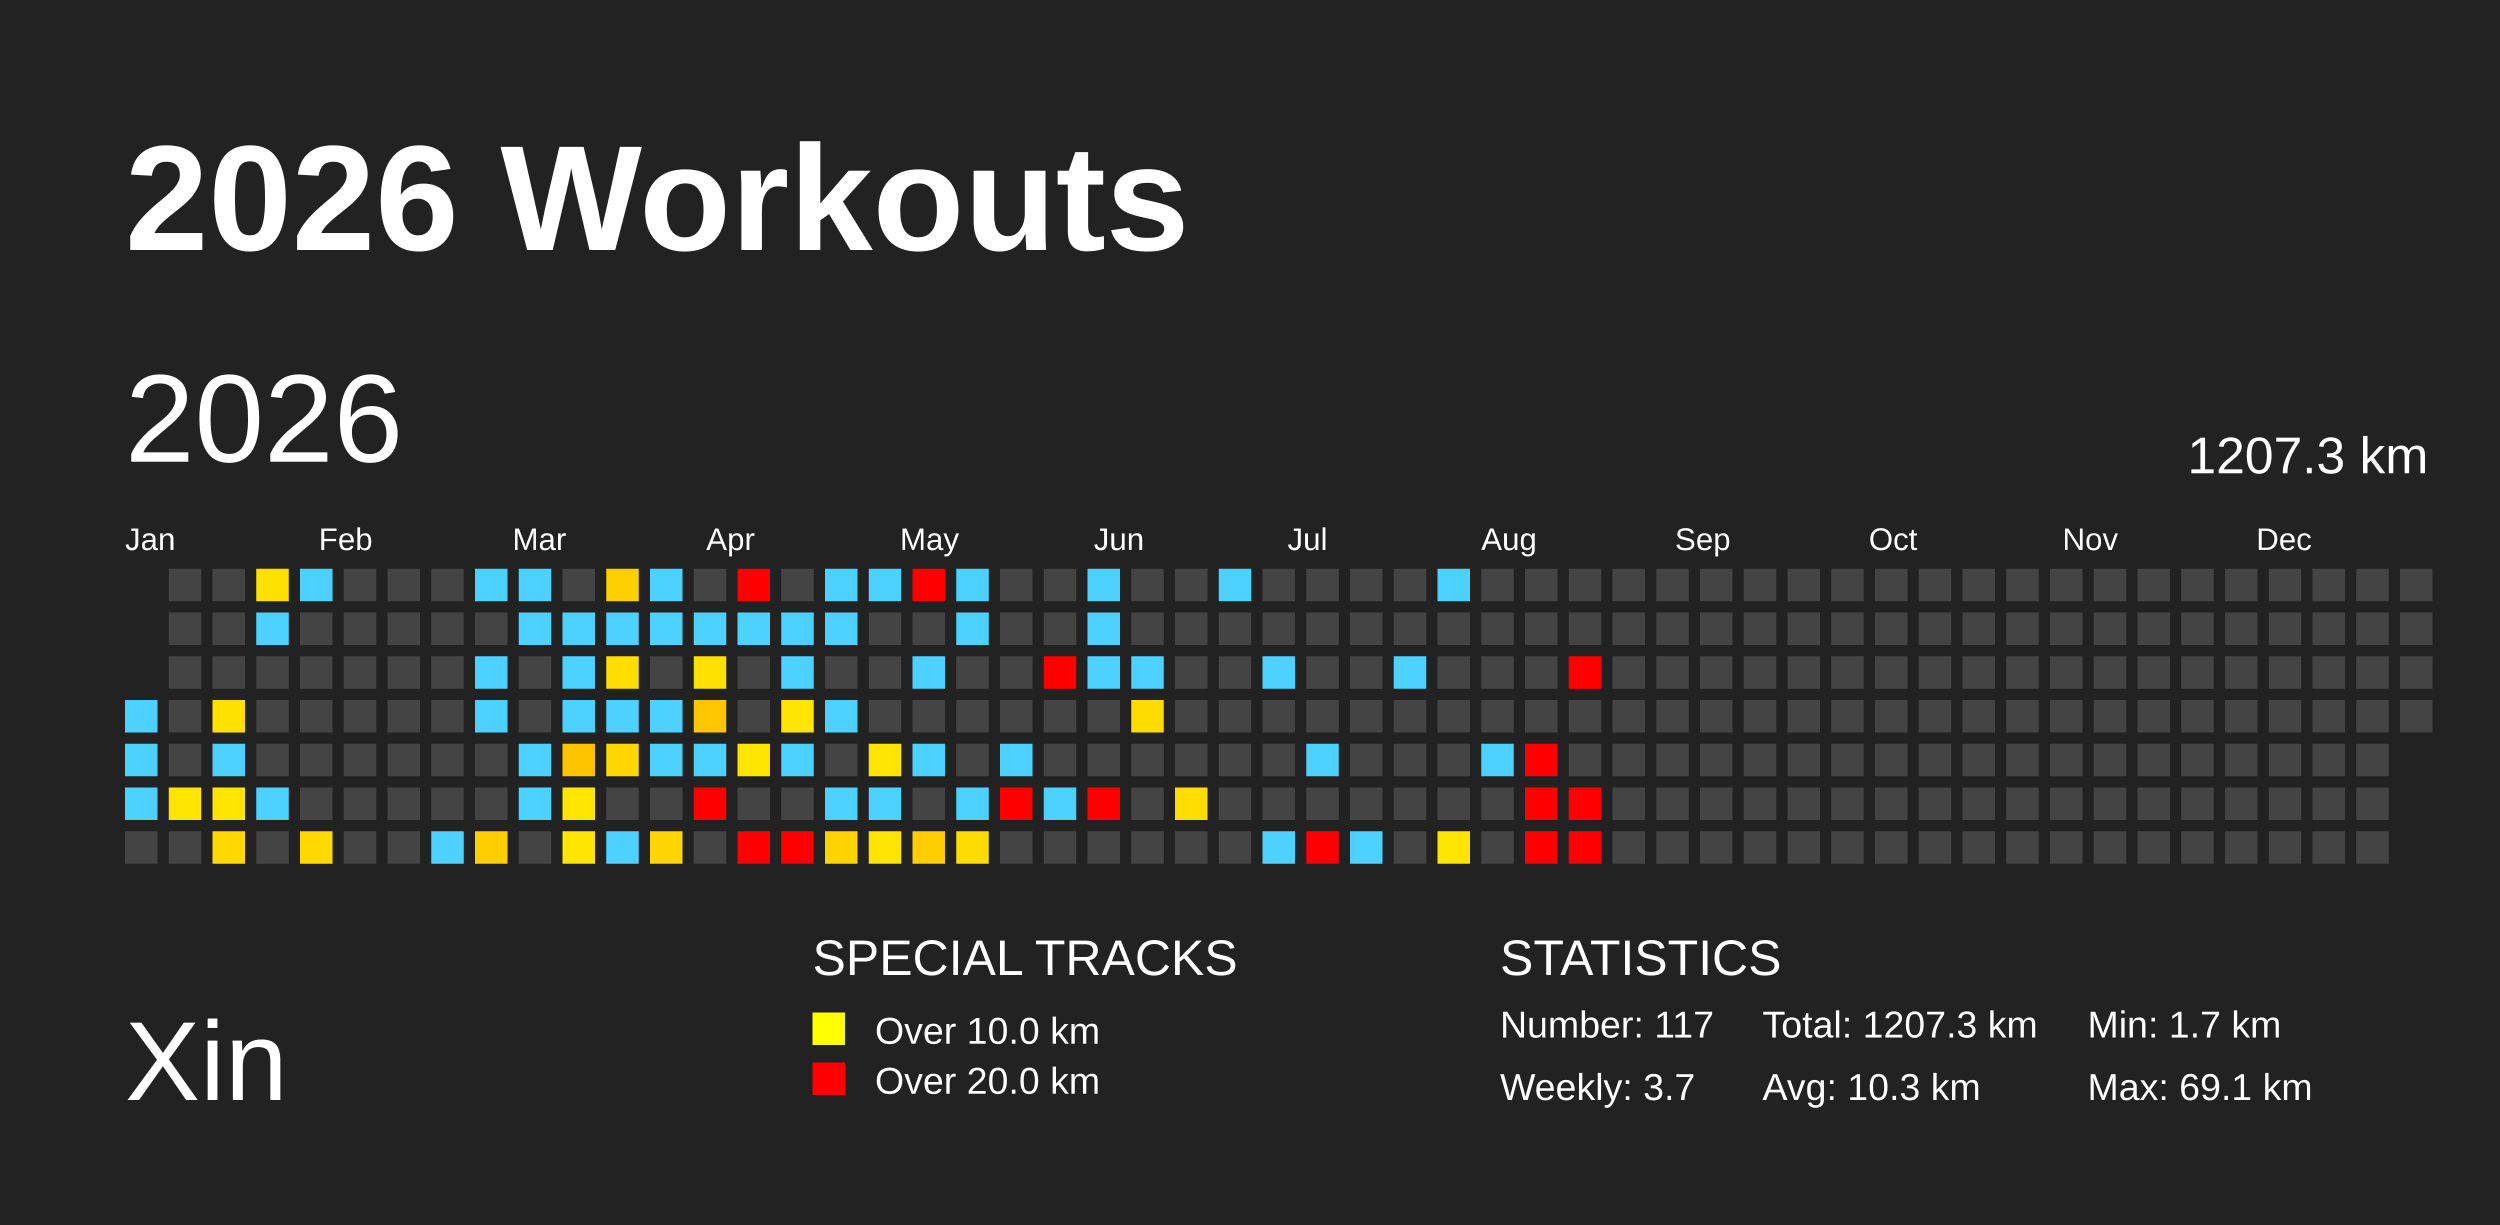
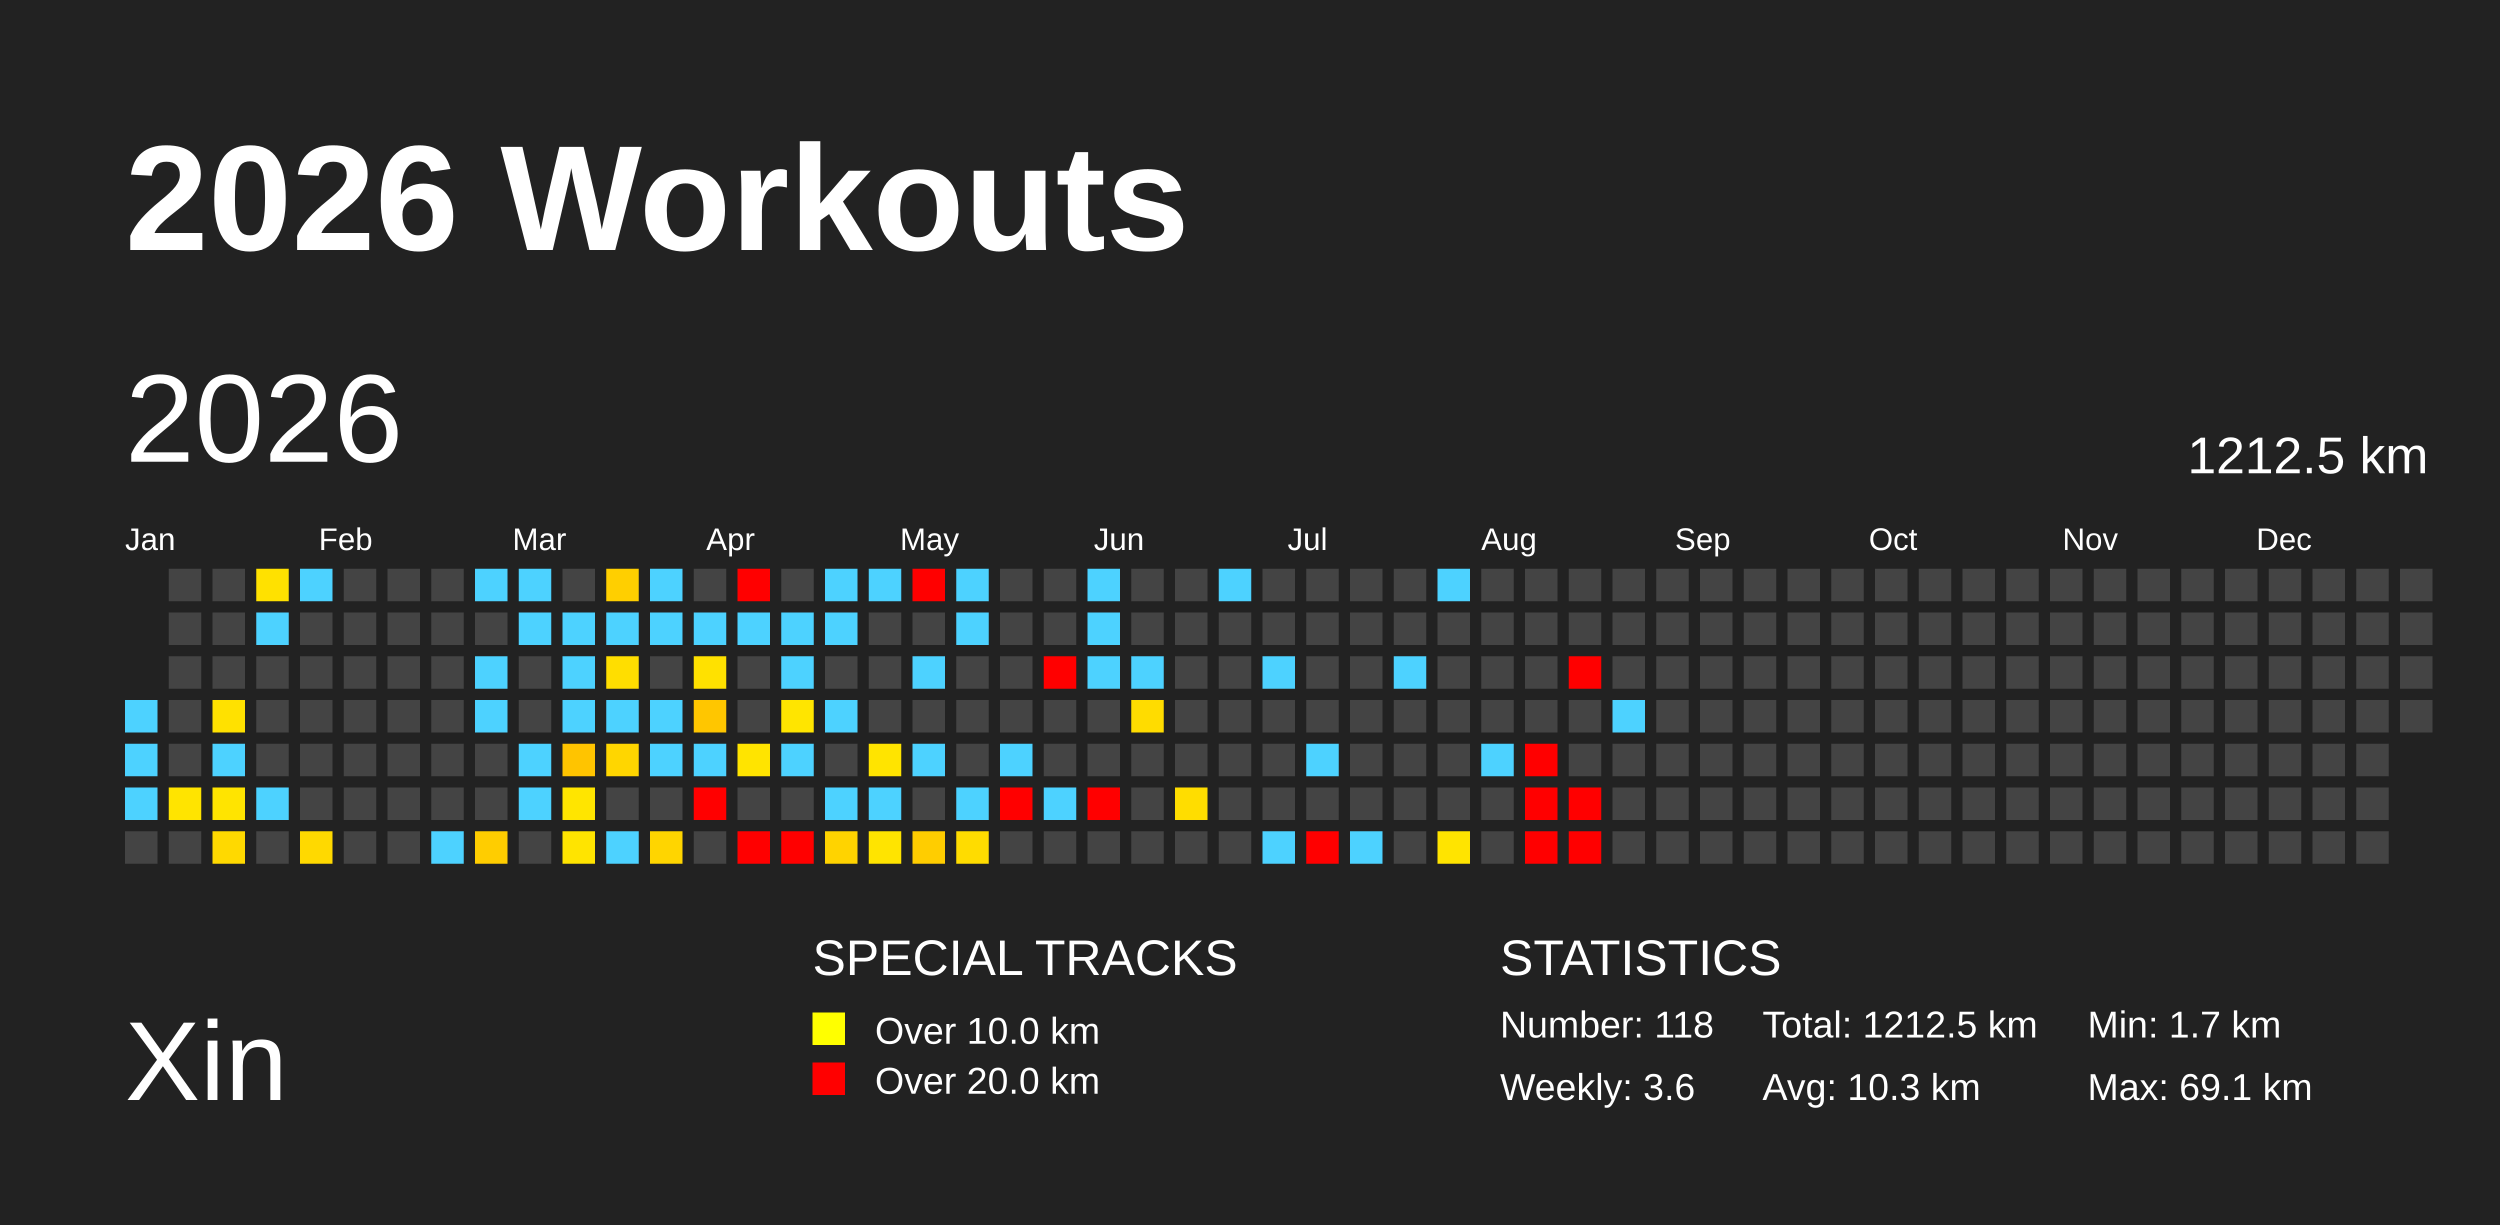
<svg xmlns="http://www.w3.org/2000/svg" baseProfile="full" height="98mm" version="1.1" viewBox="0,0,200,98" width="200mm">
  <defs />
  <rect fill="#222222" height="98" width="200" x="0" y="0" />
  <text fill="#FFFFFF" style="font-size:12px; font-family:Arial; font-weight:bold;" x="10" y="20">2026 Workouts</text>
  <text fill="#FFFFFF" style="font-size:9px; font-family:Arial" x="10" y="88">Xin</text>
  <text fill="#FFFFFF" style="font-size:4px; font-family:Arial" x="65" y="78">SPECIAL TRACKS</text>
  <rect fill="yellow" height="2.6" width="2.6" x="65" y="81" />
  <text fill="#FFFFFF" style="font-size:3px; font-family:Arial" x="70" y="83.5">Over 10.0 km</text>
  <rect fill="red" height="2.6" width="2.6" x="65" y="85" />
  <text fill="#FFFFFF" style="font-size:3px; font-family:Arial" x="70" y="87.5">Over 20.0 km</text>
  <text fill="#FFFFFF" style="font-size:4px; font-family:Arial" x="120" y="78">STATISTICS</text>
-   <text fill="#FFFFFF" style="font-size:3px; font-family:Arial" x="120" y="83">Number: 117</text>
-   <text fill="#FFFFFF" style="font-size:3px; font-family:Arial" x="120" y="88">Weekly: 3.7</text>
-   <text fill="#FFFFFF" style="font-size:3px; font-family:Arial" x="141" y="83">Total: 1207.3 km</text>
+   <text fill="#FFFFFF" style="font-size:3px; font-family:Arial" x="120" y="83">Number: 118</text>
+   <text fill="#FFFFFF" style="font-size:3px; font-family:Arial" x="120" y="88">Weekly: 3.6</text>
+   <text fill="#FFFFFF" style="font-size:3px; font-family:Arial" x="141" y="83">Total: 1212.5 km</text>
  <text fill="#FFFFFF" style="font-size:3px; font-family:Arial" x="141" y="88">Avg: 10.3 km</text>
  <text fill="#FFFFFF" style="font-size:3px; font-family:Arial" x="167" y="83">Min: 1.7 km</text>
  <text fill="#FFFFFF" style="font-size:3px; font-family:Arial" x="167" y="88">Max: 69.1 km</text>
  <text dominant-baseline="hanging" fill="#FFFFFF" style="font-size:10.0px; font-family:Arial;" x="10" y="30">2026</text>
-   <text dominant-baseline="hanging" fill="#FFFFFF" style="font-size:4.125px; font-family:Arial;" x="175" y="35">1207.3 km</text>
+   <text dominant-baseline="hanging" fill="#FFFFFF" style="font-size:4.125px; font-family:Arial;" x="175" y="35">1212.5 km</text>
  <text fill="#FFFFFF" style="font-size:2.5px; font-family:Arial" x="10.0" y="44">Jan</text>
  <text fill="#FFFFFF" style="font-size:2.5px; font-family:Arial" x="25.5" y="44">Feb</text>
  <text fill="#FFFFFF" style="font-size:2.5px; font-family:Arial" x="41.0" y="44">Mar</text>
  <text fill="#FFFFFF" style="font-size:2.5px; font-family:Arial" x="56.5" y="44">Apr</text>
  <text fill="#FFFFFF" style="font-size:2.5px; font-family:Arial" x="72.0" y="44">May</text>
  <text fill="#FFFFFF" style="font-size:2.5px; font-family:Arial" x="87.5" y="44">Jun</text>
  <text fill="#FFFFFF" style="font-size:2.5px; font-family:Arial" x="103.0" y="44">Jul</text>
  <text fill="#FFFFFF" style="font-size:2.5px; font-family:Arial" x="118.5" y="44">Aug</text>
  <text fill="#FFFFFF" style="font-size:2.5px; font-family:Arial" x="134.0" y="44">Sep</text>
  <text fill="#FFFFFF" style="font-size:2.5px; font-family:Arial" x="149.5" y="44">Oct</text>
  <text fill="#FFFFFF" style="font-size:2.5px; font-family:Arial" x="165.0" y="44">Nov</text>
  <text fill="#FFFFFF" style="font-size:2.5px; font-family:Arial" x="180.5" y="44">Dec</text>
  <rect fill="#4dd2ff" height="2.6" width="2.6" x="10.0" y="56.0" />
  <rect fill="#4dd2ff" height="2.6" width="2.6" x="10.0" y="59.5" />
  <rect fill="#4dd2ff" height="2.6" width="2.6" x="10.0" y="63.0" />
  <rect fill="#444444" height="2.6" width="2.6" x="10.0" y="66.5" />
  <rect fill="#444444" height="2.6" width="2.6" x="13.5" y="45.5" />
  <rect fill="#444444" height="2.6" width="2.6" x="13.5" y="49.0" />
  <rect fill="#444444" height="2.6" width="2.6" x="13.5" y="52.5" />
  <rect fill="#444444" height="2.6" width="2.6" x="13.5" y="56.0" />
  <rect fill="#444444" height="2.6" width="2.6" x="13.5" y="59.5" />
  <rect fill="#ffe400" height="2.6" width="2.6" x="13.5" y="63.0" />
  <rect fill="#444444" height="2.6" width="2.6" x="13.5" y="66.5" />
  <rect fill="#444444" height="2.6" width="2.6" x="17.0" y="45.5" />
  <rect fill="#444444" height="2.6" width="2.6" x="17.0" y="49.0" />
  <rect fill="#444444" height="2.6" width="2.6" x="17.0" y="52.5" />
  <rect fill="#ffe100" height="2.6" width="2.6" x="17.0" y="56.0" />
  <rect fill="#4dd2ff" height="2.6" width="2.6" x="17.0" y="59.5" />
  <rect fill="#ffe400" height="2.6" width="2.6" x="17.0" y="63.0" />
  <rect fill="#ffd900" height="2.6" width="2.6" x="17.0" y="66.5" />
  <rect fill="#ffe100" height="2.6" width="2.6" x="20.5" y="45.5" />
  <rect fill="#4dd2ff" height="2.6" width="2.6" x="20.5" y="49.0" />
  <rect fill="#444444" height="2.6" width="2.6" x="20.5" y="52.5" />
  <rect fill="#444444" height="2.6" width="2.6" x="20.5" y="56.0" />
  <rect fill="#444444" height="2.6" width="2.6" x="20.5" y="59.5" />
  <rect fill="#4dd2ff" height="2.6" width="2.6" x="20.5" y="63.0" />
  <rect fill="#444444" height="2.6" width="2.6" x="20.5" y="66.5" />
  <rect fill="#4dd2ff" height="2.6" width="2.6" x="24.0" y="45.5" />
  <rect fill="#444444" height="2.6" width="2.6" x="24.0" y="49.0" />
  <rect fill="#444444" height="2.6" width="2.6" x="24.0" y="52.5" />
  <rect fill="#444444" height="2.6" width="2.6" x="24.0" y="56.0" />
  <rect fill="#444444" height="2.6" width="2.6" x="24.0" y="59.5" />
  <rect fill="#444444" height="2.6" width="2.6" x="24.0" y="63.0" />
  <rect fill="#ffd900" height="2.6" width="2.6" x="24.0" y="66.5" />
  <rect fill="#444444" height="2.6" width="2.6" x="27.5" y="45.5" />
  <rect fill="#444444" height="2.6" width="2.6" x="27.5" y="49.0" />
  <rect fill="#444444" height="2.6" width="2.6" x="27.5" y="52.5" />
  <rect fill="#444444" height="2.6" width="2.6" x="27.5" y="56.0" />
  <rect fill="#444444" height="2.6" width="2.6" x="27.5" y="59.5" />
  <rect fill="#444444" height="2.6" width="2.6" x="27.5" y="63.0" />
  <rect fill="#444444" height="2.6" width="2.6" x="27.5" y="66.5" />
  <rect fill="#444444" height="2.6" width="2.6" x="31.0" y="45.5" />
  <rect fill="#444444" height="2.6" width="2.6" x="31.0" y="49.0" />
  <rect fill="#444444" height="2.6" width="2.6" x="31.0" y="52.5" />
  <rect fill="#444444" height="2.6" width="2.6" x="31.0" y="56.0" />
  <rect fill="#444444" height="2.6" width="2.6" x="31.0" y="59.5" />
  <rect fill="#444444" height="2.6" width="2.6" x="31.0" y="63.0" />
  <rect fill="#444444" height="2.6" width="2.6" x="31.0" y="66.5" />
  <rect fill="#444444" height="2.6" width="2.6" x="34.5" y="45.5" />
  <rect fill="#444444" height="2.6" width="2.6" x="34.5" y="49.0" />
  <rect fill="#444444" height="2.6" width="2.6" x="34.5" y="52.5" />
  <rect fill="#444444" height="2.6" width="2.6" x="34.5" y="56.0" />
  <rect fill="#444444" height="2.6" width="2.6" x="34.5" y="59.5" />
  <rect fill="#444444" height="2.6" width="2.6" x="34.5" y="63.0" />
  <rect fill="#4dd2ff" height="2.6" width="2.6" x="34.5" y="66.5" />
  <rect fill="#4dd2ff" height="2.6" width="2.6" x="38.0" y="45.5" />
  <rect fill="#444444" height="2.6" width="2.6" x="38.0" y="49.0" />
  <rect fill="#4dd2ff" height="2.6" width="2.6" x="38.0" y="52.5" />
  <rect fill="#4dd2ff" height="2.6" width="2.6" x="38.0" y="56.0" />
  <rect fill="#444444" height="2.6" width="2.6" x="38.0" y="59.5" />
  <rect fill="#444444" height="2.6" width="2.6" x="38.0" y="63.0" />
  <rect fill="#ffcd00" height="2.6" width="2.6" x="38.0" y="66.5" />
  <rect fill="#4dd2ff" height="2.6" width="2.6" x="41.5" y="45.5" />
  <rect fill="#4dd2ff" height="2.6" width="2.6" x="41.5" y="49.0" />
  <rect fill="#444444" height="2.6" width="2.6" x="41.5" y="52.5" />
  <rect fill="#444444" height="2.6" width="2.6" x="41.5" y="56.0" />
  <rect fill="#4dd2ff" height="2.6" width="2.6" x="41.5" y="59.5" />
  <rect fill="#4dd2ff" height="2.6" width="2.6" x="41.5" y="63.0" />
  <rect fill="#444444" height="2.6" width="2.6" x="41.5" y="66.5" />
  <rect fill="#444444" height="2.6" width="2.6" x="45.0" y="45.5" />
  <rect fill="#4dd2ff" height="2.6" width="2.6" x="45.0" y="49.0" />
  <rect fill="#4dd2ff" height="2.6" width="2.6" x="45.0" y="52.5" />
  <rect fill="#4dd2ff" height="2.6" width="2.6" x="45.0" y="56.0" />
  <rect fill="#ffc400" height="2.6" width="2.6" x="45.0" y="59.5" />
  <rect fill="#ffe500" height="2.6" width="2.6" x="45.0" y="63.0" />
  <rect fill="#ffe400" height="2.6" width="2.6" x="45.0" y="66.5" />
  <rect fill="#ffcf00" height="2.6" width="2.6" x="48.5" y="45.5" />
  <rect fill="#4dd2ff" height="2.6" width="2.6" x="48.5" y="49.0" />
  <rect fill="#ffde00" height="2.6" width="2.6" x="48.5" y="52.5" />
  <rect fill="#4dd2ff" height="2.6" width="2.6" x="48.5" y="56.0" />
  <rect fill="#ffd600" height="2.6" width="2.6" x="48.5" y="59.5" />
  <rect fill="#444444" height="2.6" width="2.6" x="48.5" y="63.0" />
  <rect fill="#4dd2ff" height="2.6" width="2.6" x="48.5" y="66.5" />
  <rect fill="#4dd2ff" height="2.6" width="2.6" x="52.0" y="45.5" />
  <rect fill="#4dd2ff" height="2.6" width="2.6" x="52.0" y="49.0" />
  <rect fill="#444444" height="2.6" width="2.6" x="52.0" y="52.5" />
  <rect fill="#4dd2ff" height="2.6" width="2.6" x="52.0" y="56.0" />
  <rect fill="#4dd2ff" height="2.6" width="2.6" x="52.0" y="59.5" />
  <rect fill="#444444" height="2.6" width="2.6" x="52.0" y="63.0" />
  <rect fill="#ffd500" height="2.6" width="2.6" x="52.0" y="66.5" />
  <rect fill="#444444" height="2.6" width="2.6" x="55.5" y="45.5" />
  <rect fill="#4dd2ff" height="2.6" width="2.6" x="55.5" y="49.0" />
  <rect fill="#ffe100" height="2.6" width="2.6" x="55.5" y="52.5" />
  <rect fill="#ffc600" height="2.6" width="2.6" x="55.5" y="56.0" />
  <rect fill="#4dd2ff" height="2.6" width="2.6" x="55.5" y="59.5" />
  <rect fill="red" height="2.6" width="2.6" x="55.5" y="63.0" />
  <rect fill="#444444" height="2.6" width="2.6" x="55.5" y="66.5" />
  <rect fill="red" height="2.6" width="2.6" x="59.0" y="45.5" />
  <rect fill="#4dd2ff" height="2.6" width="2.6" x="59.0" y="49.0" />
  <rect fill="#444444" height="2.6" width="2.6" x="59.0" y="52.5" />
  <rect fill="#444444" height="2.6" width="2.6" x="59.0" y="56.0" />
  <rect fill="#ffe400" height="2.6" width="2.6" x="59.0" y="59.5" />
  <rect fill="#444444" height="2.6" width="2.6" x="59.0" y="63.0" />
  <rect fill="red" height="2.6" width="2.6" x="59.0" y="66.5" />
  <rect fill="#444444" height="2.6" width="2.6" x="62.5" y="45.5" />
  <rect fill="#4dd2ff" height="2.6" width="2.6" x="62.5" y="49.0" />
  <rect fill="#4dd2ff" height="2.6" width="2.6" x="62.5" y="52.5" />
  <rect fill="#ffe500" height="2.6" width="2.6" x="62.5" y="56.0" />
  <rect fill="#4dd2ff" height="2.6" width="2.6" x="62.5" y="59.5" />
  <rect fill="#444444" height="2.6" width="2.6" x="62.5" y="63.0" />
  <rect fill="red" height="2.6" width="2.6" x="62.5" y="66.5" />
  <rect fill="#4dd2ff" height="2.6" width="2.6" x="66.0" y="45.5" />
  <rect fill="#4dd2ff" height="2.6" width="2.6" x="66.0" y="49.0" />
  <rect fill="#444444" height="2.6" width="2.6" x="66.0" y="52.5" />
  <rect fill="#4dd2ff" height="2.6" width="2.6" x="66.0" y="56.0" />
  <rect fill="#444444" height="2.6" width="2.6" x="66.0" y="59.5" />
  <rect fill="#4dd2ff" height="2.6" width="2.6" x="66.0" y="63.0" />
  <rect fill="#ffd300" height="2.6" width="2.6" x="66.0" y="66.5" />
  <rect fill="#4dd2ff" height="2.6" width="2.6" x="69.5" y="45.5" />
  <rect fill="#444444" height="2.6" width="2.6" x="69.5" y="49.0" />
  <rect fill="#444444" height="2.6" width="2.6" x="69.5" y="52.5" />
  <rect fill="#444444" height="2.6" width="2.6" x="69.5" y="56.0" />
  <rect fill="#ffe400" height="2.6" width="2.6" x="69.5" y="59.5" />
  <rect fill="#4dd2ff" height="2.6" width="2.6" x="69.5" y="63.0" />
  <rect fill="#ffe400" height="2.6" width="2.6" x="69.5" y="66.5" />
  <rect fill="red" height="2.6" width="2.6" x="73.0" y="45.5" />
  <rect fill="#444444" height="2.6" width="2.6" x="73.0" y="49.0" />
  <rect fill="#4dd2ff" height="2.6" width="2.6" x="73.0" y="52.5" />
  <rect fill="#444444" height="2.6" width="2.6" x="73.0" y="56.0" />
  <rect fill="#4dd2ff" height="2.6" width="2.6" x="73.0" y="59.5" />
  <rect fill="#444444" height="2.6" width="2.6" x="73.0" y="63.0" />
  <rect fill="#ffcd00" height="2.6" width="2.6" x="73.0" y="66.5" />
  <rect fill="#4dd2ff" height="2.6" width="2.6" x="76.5" y="45.5" />
  <rect fill="#4dd2ff" height="2.6" width="2.6" x="76.5" y="49.0" />
  <rect fill="#444444" height="2.6" width="2.6" x="76.5" y="52.5" />
  <rect fill="#444444" height="2.6" width="2.6" x="76.5" y="56.0" />
  <rect fill="#444444" height="2.6" width="2.6" x="76.5" y="59.5" />
  <rect fill="#4dd2ff" height="2.6" width="2.6" x="76.5" y="63.0" />
  <rect fill="#ffdc00" height="2.6" width="2.6" x="76.5" y="66.5" />
  <rect fill="#444444" height="2.6" width="2.6" x="80.0" y="45.5" />
  <rect fill="#444444" height="2.6" width="2.6" x="80.0" y="49.0" />
  <rect fill="#444444" height="2.6" width="2.6" x="80.0" y="52.5" />
  <rect fill="#444444" height="2.6" width="2.6" x="80.0" y="56.0" />
  <rect fill="#4dd2ff" height="2.6" width="2.6" x="80.0" y="59.5" />
  <rect fill="red" height="2.6" width="2.6" x="80.0" y="63.0" />
  <rect fill="#444444" height="2.6" width="2.6" x="80.0" y="66.5" />
  <rect fill="#444444" height="2.6" width="2.6" x="83.5" y="45.5" />
  <rect fill="#444444" height="2.6" width="2.6" x="83.5" y="49.0" />
  <rect fill="red" height="2.6" width="2.6" x="83.5" y="52.5" />
  <rect fill="#444444" height="2.6" width="2.6" x="83.5" y="56.0" />
  <rect fill="#444444" height="2.6" width="2.6" x="83.5" y="59.5" />
  <rect fill="#4dd2ff" height="2.6" width="2.6" x="83.5" y="63.0" />
  <rect fill="#444444" height="2.6" width="2.6" x="83.5" y="66.5" />
  <rect fill="#4dd2ff" height="2.6" width="2.6" x="87.0" y="45.5" />
  <rect fill="#4dd2ff" height="2.6" width="2.6" x="87.0" y="49.0" />
  <rect fill="#4dd2ff" height="2.6" width="2.6" x="87.0" y="52.5" />
  <rect fill="#444444" height="2.6" width="2.6" x="87.0" y="56.0" />
  <rect fill="#444444" height="2.6" width="2.6" x="87.0" y="59.5" />
  <rect fill="red" height="2.6" width="2.6" x="87.0" y="63.0" />
  <rect fill="#444444" height="2.6" width="2.6" x="87.0" y="66.5" />
  <rect fill="#444444" height="2.6" width="2.6" x="90.5" y="45.5" />
  <rect fill="#444444" height="2.6" width="2.6" x="90.5" y="49.0" />
  <rect fill="#4dd2ff" height="2.6" width="2.6" x="90.5" y="52.5" />
  <rect fill="#ffdc00" height="2.6" width="2.6" x="90.5" y="56.0" />
  <rect fill="#444444" height="2.6" width="2.6" x="90.5" y="59.5" />
  <rect fill="#444444" height="2.6" width="2.6" x="90.5" y="63.0" />
  <rect fill="#444444" height="2.6" width="2.6" x="90.5" y="66.5" />
  <rect fill="#444444" height="2.6" width="2.6" x="94.0" y="45.5" />
  <rect fill="#444444" height="2.6" width="2.6" x="94.0" y="49.0" />
  <rect fill="#444444" height="2.6" width="2.6" x="94.0" y="52.5" />
  <rect fill="#444444" height="2.6" width="2.6" x="94.0" y="56.0" />
  <rect fill="#444444" height="2.6" width="2.6" x="94.0" y="59.5" />
  <rect fill="#ffdd00" height="2.6" width="2.6" x="94.0" y="63.0" />
  <rect fill="#444444" height="2.6" width="2.6" x="94.0" y="66.5" />
  <rect fill="#4dd2ff" height="2.6" width="2.6" x="97.5" y="45.5" />
  <rect fill="#444444" height="2.6" width="2.6" x="97.5" y="49.0" />
  <rect fill="#444444" height="2.6" width="2.6" x="97.5" y="52.5" />
  <rect fill="#444444" height="2.6" width="2.6" x="97.5" y="56.0" />
  <rect fill="#444444" height="2.6" width="2.6" x="97.5" y="59.5" />
  <rect fill="#444444" height="2.6" width="2.6" x="97.5" y="63.0" />
  <rect fill="#444444" height="2.6" width="2.6" x="97.5" y="66.5" />
  <rect fill="#444444" height="2.6" width="2.6" x="101.0" y="45.5" />
  <rect fill="#444444" height="2.6" width="2.6" x="101.0" y="49.0" />
  <rect fill="#4dd2ff" height="2.6" width="2.6" x="101.0" y="52.5" />
  <rect fill="#444444" height="2.6" width="2.6" x="101.0" y="56.0" />
  <rect fill="#444444" height="2.6" width="2.6" x="101.0" y="59.5" />
  <rect fill="#444444" height="2.6" width="2.6" x="101.0" y="63.0" />
  <rect fill="#4dd2ff" height="2.6" width="2.6" x="101.0" y="66.5" />
  <rect fill="#444444" height="2.6" width="2.6" x="104.5" y="45.5" />
  <rect fill="#444444" height="2.6" width="2.6" x="104.5" y="49.0" />
  <rect fill="#444444" height="2.6" width="2.6" x="104.5" y="52.5" />
  <rect fill="#444444" height="2.6" width="2.6" x="104.5" y="56.0" />
  <rect fill="#4dd2ff" height="2.6" width="2.6" x="104.5" y="59.5" />
  <rect fill="#444444" height="2.6" width="2.6" x="104.5" y="63.0" />
  <rect fill="red" height="2.6" width="2.6" x="104.5" y="66.5" />
  <rect fill="#444444" height="2.6" width="2.6" x="108.0" y="45.5" />
  <rect fill="#444444" height="2.6" width="2.6" x="108.0" y="49.0" />
  <rect fill="#444444" height="2.6" width="2.6" x="108.0" y="52.5" />
  <rect fill="#444444" height="2.6" width="2.6" x="108.0" y="56.0" />
  <rect fill="#444444" height="2.6" width="2.6" x="108.0" y="59.5" />
  <rect fill="#444444" height="2.6" width="2.6" x="108.0" y="63.0" />
  <rect fill="#4dd2ff" height="2.6" width="2.6" x="108.0" y="66.5" />
  <rect fill="#444444" height="2.6" width="2.6" x="111.5" y="45.5" />
  <rect fill="#444444" height="2.6" width="2.6" x="111.5" y="49.0" />
  <rect fill="#4dd2ff" height="2.6" width="2.6" x="111.5" y="52.5" />
  <rect fill="#444444" height="2.6" width="2.6" x="111.5" y="56.0" />
  <rect fill="#444444" height="2.6" width="2.6" x="111.5" y="59.5" />
  <rect fill="#444444" height="2.6" width="2.6" x="111.5" y="63.0" />
  <rect fill="#444444" height="2.6" width="2.6" x="111.5" y="66.5" />
  <rect fill="#4dd2ff" height="2.6" width="2.6" x="115.0" y="45.5" />
  <rect fill="#444444" height="2.6" width="2.6" x="115.0" y="49.0" />
  <rect fill="#444444" height="2.6" width="2.6" x="115.0" y="52.5" />
  <rect fill="#444444" height="2.6" width="2.6" x="115.0" y="56.0" />
  <rect fill="#444444" height="2.6" width="2.6" x="115.0" y="59.5" />
  <rect fill="#444444" height="2.6" width="2.6" x="115.0" y="63.0" />
  <rect fill="#ffe400" height="2.6" width="2.6" x="115.0" y="66.5" />
  <rect fill="#444444" height="2.6" width="2.6" x="118.5" y="45.5" />
  <rect fill="#444444" height="2.6" width="2.6" x="118.5" y="49.0" />
  <rect fill="#444444" height="2.6" width="2.6" x="118.5" y="52.5" />
  <rect fill="#444444" height="2.6" width="2.6" x="118.5" y="56.0" />
  <rect fill="#4dd2ff" height="2.6" width="2.6" x="118.5" y="59.5" />
  <rect fill="#444444" height="2.6" width="2.6" x="118.5" y="63.0" />
  <rect fill="#444444" height="2.6" width="2.6" x="118.5" y="66.5" />
  <rect fill="#444444" height="2.6" width="2.6" x="122.0" y="45.5" />
  <rect fill="#444444" height="2.6" width="2.6" x="122.0" y="49.0" />
  <rect fill="#444444" height="2.6" width="2.6" x="122.0" y="52.5" />
  <rect fill="#444444" height="2.6" width="2.6" x="122.0" y="56.0" />
  <rect fill="red" height="2.6" width="2.6" x="122.0" y="59.5" />
  <rect fill="red" height="2.6" width="2.6" x="122.0" y="63.0" />
  <rect fill="red" height="2.6" width="2.6" x="122.0" y="66.5" />
  <rect fill="#444444" height="2.6" width="2.6" x="125.5" y="45.5" />
  <rect fill="#444444" height="2.6" width="2.6" x="125.5" y="49.0" />
  <rect fill="red" height="2.6" width="2.6" x="125.5" y="52.5" />
  <rect fill="#444444" height="2.6" width="2.6" x="125.5" y="56.0" />
  <rect fill="#444444" height="2.6" width="2.6" x="125.5" y="59.5" />
  <rect fill="red" height="2.6" width="2.6" x="125.5" y="63.0" />
  <rect fill="red" height="2.6" width="2.6" x="125.5" y="66.5" />
  <rect fill="#444444" height="2.6" width="2.6" x="129.0" y="45.5" />
  <rect fill="#444444" height="2.6" width="2.6" x="129.0" y="49.0" />
  <rect fill="#444444" height="2.6" width="2.6" x="129.0" y="52.5" />
-   <rect fill="#444444" height="2.6" width="2.6" x="129.0" y="56.0" />
+   <rect fill="#4dd2ff" height="2.6" width="2.6" x="129.0" y="56.0" />
  <rect fill="#444444" height="2.6" width="2.6" x="129.0" y="59.5" />
  <rect fill="#444444" height="2.6" width="2.6" x="129.0" y="63.0" />
  <rect fill="#444444" height="2.6" width="2.6" x="129.0" y="66.5" />
  <rect fill="#444444" height="2.6" width="2.6" x="132.5" y="45.5" />
  <rect fill="#444444" height="2.6" width="2.6" x="132.5" y="49.0" />
  <rect fill="#444444" height="2.6" width="2.6" x="132.5" y="52.5" />
  <rect fill="#444444" height="2.6" width="2.6" x="132.5" y="56.0" />
  <rect fill="#444444" height="2.6" width="2.6" x="132.5" y="59.5" />
  <rect fill="#444444" height="2.6" width="2.6" x="132.5" y="63.0" />
  <rect fill="#444444" height="2.6" width="2.6" x="132.5" y="66.5" />
  <rect fill="#444444" height="2.6" width="2.6" x="136.0" y="45.5" />
  <rect fill="#444444" height="2.6" width="2.6" x="136.0" y="49.0" />
  <rect fill="#444444" height="2.6" width="2.6" x="136.0" y="52.5" />
  <rect fill="#444444" height="2.6" width="2.6" x="136.0" y="56.0" />
  <rect fill="#444444" height="2.6" width="2.6" x="136.0" y="59.5" />
  <rect fill="#444444" height="2.6" width="2.6" x="136.0" y="63.0" />
  <rect fill="#444444" height="2.6" width="2.6" x="136.0" y="66.5" />
  <rect fill="#444444" height="2.6" width="2.6" x="139.5" y="45.5" />
  <rect fill="#444444" height="2.6" width="2.6" x="139.5" y="49.0" />
  <rect fill="#444444" height="2.6" width="2.6" x="139.5" y="52.5" />
  <rect fill="#444444" height="2.6" width="2.6" x="139.5" y="56.0" />
  <rect fill="#444444" height="2.6" width="2.6" x="139.5" y="59.5" />
  <rect fill="#444444" height="2.6" width="2.6" x="139.5" y="63.0" />
  <rect fill="#444444" height="2.6" width="2.6" x="139.5" y="66.5" />
  <rect fill="#444444" height="2.6" width="2.6" x="143.0" y="45.5" />
  <rect fill="#444444" height="2.6" width="2.6" x="143.0" y="49.0" />
  <rect fill="#444444" height="2.6" width="2.6" x="143.0" y="52.5" />
  <rect fill="#444444" height="2.6" width="2.6" x="143.0" y="56.0" />
  <rect fill="#444444" height="2.6" width="2.6" x="143.0" y="59.5" />
  <rect fill="#444444" height="2.6" width="2.6" x="143.0" y="63.0" />
  <rect fill="#444444" height="2.6" width="2.6" x="143.0" y="66.5" />
  <rect fill="#444444" height="2.6" width="2.6" x="146.5" y="45.5" />
  <rect fill="#444444" height="2.6" width="2.6" x="146.5" y="49.0" />
  <rect fill="#444444" height="2.6" width="2.6" x="146.5" y="52.5" />
  <rect fill="#444444" height="2.6" width="2.6" x="146.5" y="56.0" />
  <rect fill="#444444" height="2.6" width="2.6" x="146.5" y="59.5" />
  <rect fill="#444444" height="2.6" width="2.6" x="146.5" y="63.0" />
  <rect fill="#444444" height="2.6" width="2.6" x="146.5" y="66.5" />
  <rect fill="#444444" height="2.6" width="2.6" x="150.0" y="45.5" />
  <rect fill="#444444" height="2.6" width="2.6" x="150.0" y="49.0" />
  <rect fill="#444444" height="2.6" width="2.6" x="150.0" y="52.5" />
  <rect fill="#444444" height="2.6" width="2.6" x="150.0" y="56.0" />
  <rect fill="#444444" height="2.6" width="2.6" x="150.0" y="59.5" />
  <rect fill="#444444" height="2.6" width="2.6" x="150.0" y="63.0" />
  <rect fill="#444444" height="2.6" width="2.6" x="150.0" y="66.5" />
  <rect fill="#444444" height="2.6" width="2.6" x="153.5" y="45.5" />
  <rect fill="#444444" height="2.6" width="2.6" x="153.5" y="49.0" />
  <rect fill="#444444" height="2.6" width="2.6" x="153.5" y="52.5" />
  <rect fill="#444444" height="2.6" width="2.6" x="153.5" y="56.0" />
  <rect fill="#444444" height="2.6" width="2.6" x="153.5" y="59.5" />
  <rect fill="#444444" height="2.6" width="2.6" x="153.5" y="63.0" />
  <rect fill="#444444" height="2.6" width="2.6" x="153.5" y="66.5" />
  <rect fill="#444444" height="2.6" width="2.6" x="157.0" y="45.5" />
  <rect fill="#444444" height="2.6" width="2.6" x="157.0" y="49.0" />
  <rect fill="#444444" height="2.6" width="2.6" x="157.0" y="52.5" />
  <rect fill="#444444" height="2.6" width="2.6" x="157.0" y="56.0" />
  <rect fill="#444444" height="2.6" width="2.6" x="157.0" y="59.5" />
  <rect fill="#444444" height="2.6" width="2.6" x="157.0" y="63.0" />
  <rect fill="#444444" height="2.6" width="2.6" x="157.0" y="66.5" />
  <rect fill="#444444" height="2.6" width="2.6" x="160.5" y="45.5" />
  <rect fill="#444444" height="2.6" width="2.6" x="160.5" y="49.0" />
  <rect fill="#444444" height="2.6" width="2.6" x="160.5" y="52.5" />
  <rect fill="#444444" height="2.6" width="2.6" x="160.5" y="56.0" />
  <rect fill="#444444" height="2.6" width="2.6" x="160.5" y="59.5" />
  <rect fill="#444444" height="2.6" width="2.6" x="160.5" y="63.0" />
  <rect fill="#444444" height="2.6" width="2.6" x="160.5" y="66.5" />
  <rect fill="#444444" height="2.6" width="2.6" x="164.0" y="45.5" />
  <rect fill="#444444" height="2.6" width="2.6" x="164.0" y="49.0" />
  <rect fill="#444444" height="2.6" width="2.6" x="164.0" y="52.5" />
  <rect fill="#444444" height="2.6" width="2.6" x="164.0" y="56.0" />
  <rect fill="#444444" height="2.6" width="2.6" x="164.0" y="59.5" />
  <rect fill="#444444" height="2.6" width="2.6" x="164.0" y="63.0" />
  <rect fill="#444444" height="2.6" width="2.6" x="164.0" y="66.5" />
  <rect fill="#444444" height="2.6" width="2.6" x="167.5" y="45.5" />
  <rect fill="#444444" height="2.6" width="2.6" x="167.5" y="49.0" />
  <rect fill="#444444" height="2.6" width="2.6" x="167.5" y="52.5" />
  <rect fill="#444444" height="2.6" width="2.6" x="167.5" y="56.0" />
  <rect fill="#444444" height="2.6" width="2.6" x="167.5" y="59.5" />
  <rect fill="#444444" height="2.6" width="2.6" x="167.5" y="63.0" />
  <rect fill="#444444" height="2.6" width="2.6" x="167.5" y="66.5" />
  <rect fill="#444444" height="2.6" width="2.6" x="171.0" y="45.5" />
  <rect fill="#444444" height="2.6" width="2.6" x="171.0" y="49.0" />
  <rect fill="#444444" height="2.6" width="2.6" x="171.0" y="52.5" />
  <rect fill="#444444" height="2.6" width="2.6" x="171.0" y="56.0" />
  <rect fill="#444444" height="2.6" width="2.6" x="171.0" y="59.5" />
  <rect fill="#444444" height="2.6" width="2.6" x="171.0" y="63.0" />
  <rect fill="#444444" height="2.6" width="2.6" x="171.0" y="66.5" />
  <rect fill="#444444" height="2.6" width="2.6" x="174.5" y="45.5" />
  <rect fill="#444444" height="2.6" width="2.6" x="174.5" y="49.0" />
  <rect fill="#444444" height="2.6" width="2.6" x="174.5" y="52.5" />
  <rect fill="#444444" height="2.6" width="2.6" x="174.5" y="56.0" />
  <rect fill="#444444" height="2.6" width="2.6" x="174.5" y="59.5" />
  <rect fill="#444444" height="2.6" width="2.6" x="174.5" y="63.0" />
  <rect fill="#444444" height="2.6" width="2.6" x="174.5" y="66.5" />
  <rect fill="#444444" height="2.6" width="2.6" x="178.0" y="45.5" />
  <rect fill="#444444" height="2.6" width="2.6" x="178.0" y="49.0" />
  <rect fill="#444444" height="2.6" width="2.6" x="178.0" y="52.5" />
  <rect fill="#444444" height="2.6" width="2.6" x="178.0" y="56.0" />
  <rect fill="#444444" height="2.6" width="2.6" x="178.0" y="59.5" />
  <rect fill="#444444" height="2.6" width="2.6" x="178.0" y="63.0" />
  <rect fill="#444444" height="2.6" width="2.6" x="178.0" y="66.5" />
  <rect fill="#444444" height="2.6" width="2.6" x="181.5" y="45.5" />
  <rect fill="#444444" height="2.6" width="2.6" x="181.5" y="49.0" />
  <rect fill="#444444" height="2.6" width="2.6" x="181.5" y="52.5" />
  <rect fill="#444444" height="2.6" width="2.6" x="181.5" y="56.0" />
  <rect fill="#444444" height="2.6" width="2.6" x="181.5" y="59.5" />
  <rect fill="#444444" height="2.6" width="2.6" x="181.5" y="63.0" />
  <rect fill="#444444" height="2.6" width="2.6" x="181.5" y="66.5" />
  <rect fill="#444444" height="2.6" width="2.6" x="185.0" y="45.5" />
  <rect fill="#444444" height="2.6" width="2.6" x="185.0" y="49.0" />
  <rect fill="#444444" height="2.6" width="2.6" x="185.0" y="52.5" />
  <rect fill="#444444" height="2.6" width="2.6" x="185.0" y="56.0" />
  <rect fill="#444444" height="2.6" width="2.6" x="185.0" y="59.5" />
  <rect fill="#444444" height="2.6" width="2.6" x="185.0" y="63.0" />
  <rect fill="#444444" height="2.6" width="2.6" x="185.0" y="66.5" />
  <rect fill="#444444" height="2.6" width="2.6" x="188.5" y="45.5" />
  <rect fill="#444444" height="2.6" width="2.6" x="188.5" y="49.0" />
  <rect fill="#444444" height="2.6" width="2.6" x="188.5" y="52.5" />
  <rect fill="#444444" height="2.6" width="2.6" x="188.5" y="56.0" />
  <rect fill="#444444" height="2.6" width="2.6" x="188.5" y="59.5" />
  <rect fill="#444444" height="2.6" width="2.6" x="188.5" y="63.0" />
  <rect fill="#444444" height="2.6" width="2.6" x="188.5" y="66.5" />
  <rect fill="#444444" height="2.6" width="2.6" x="192.0" y="45.5" />
  <rect fill="#444444" height="2.6" width="2.6" x="192.0" y="49.0" />
  <rect fill="#444444" height="2.6" width="2.6" x="192.0" y="52.5" />
  <rect fill="#444444" height="2.6" width="2.6" x="192.0" y="56.0" />
</svg>
